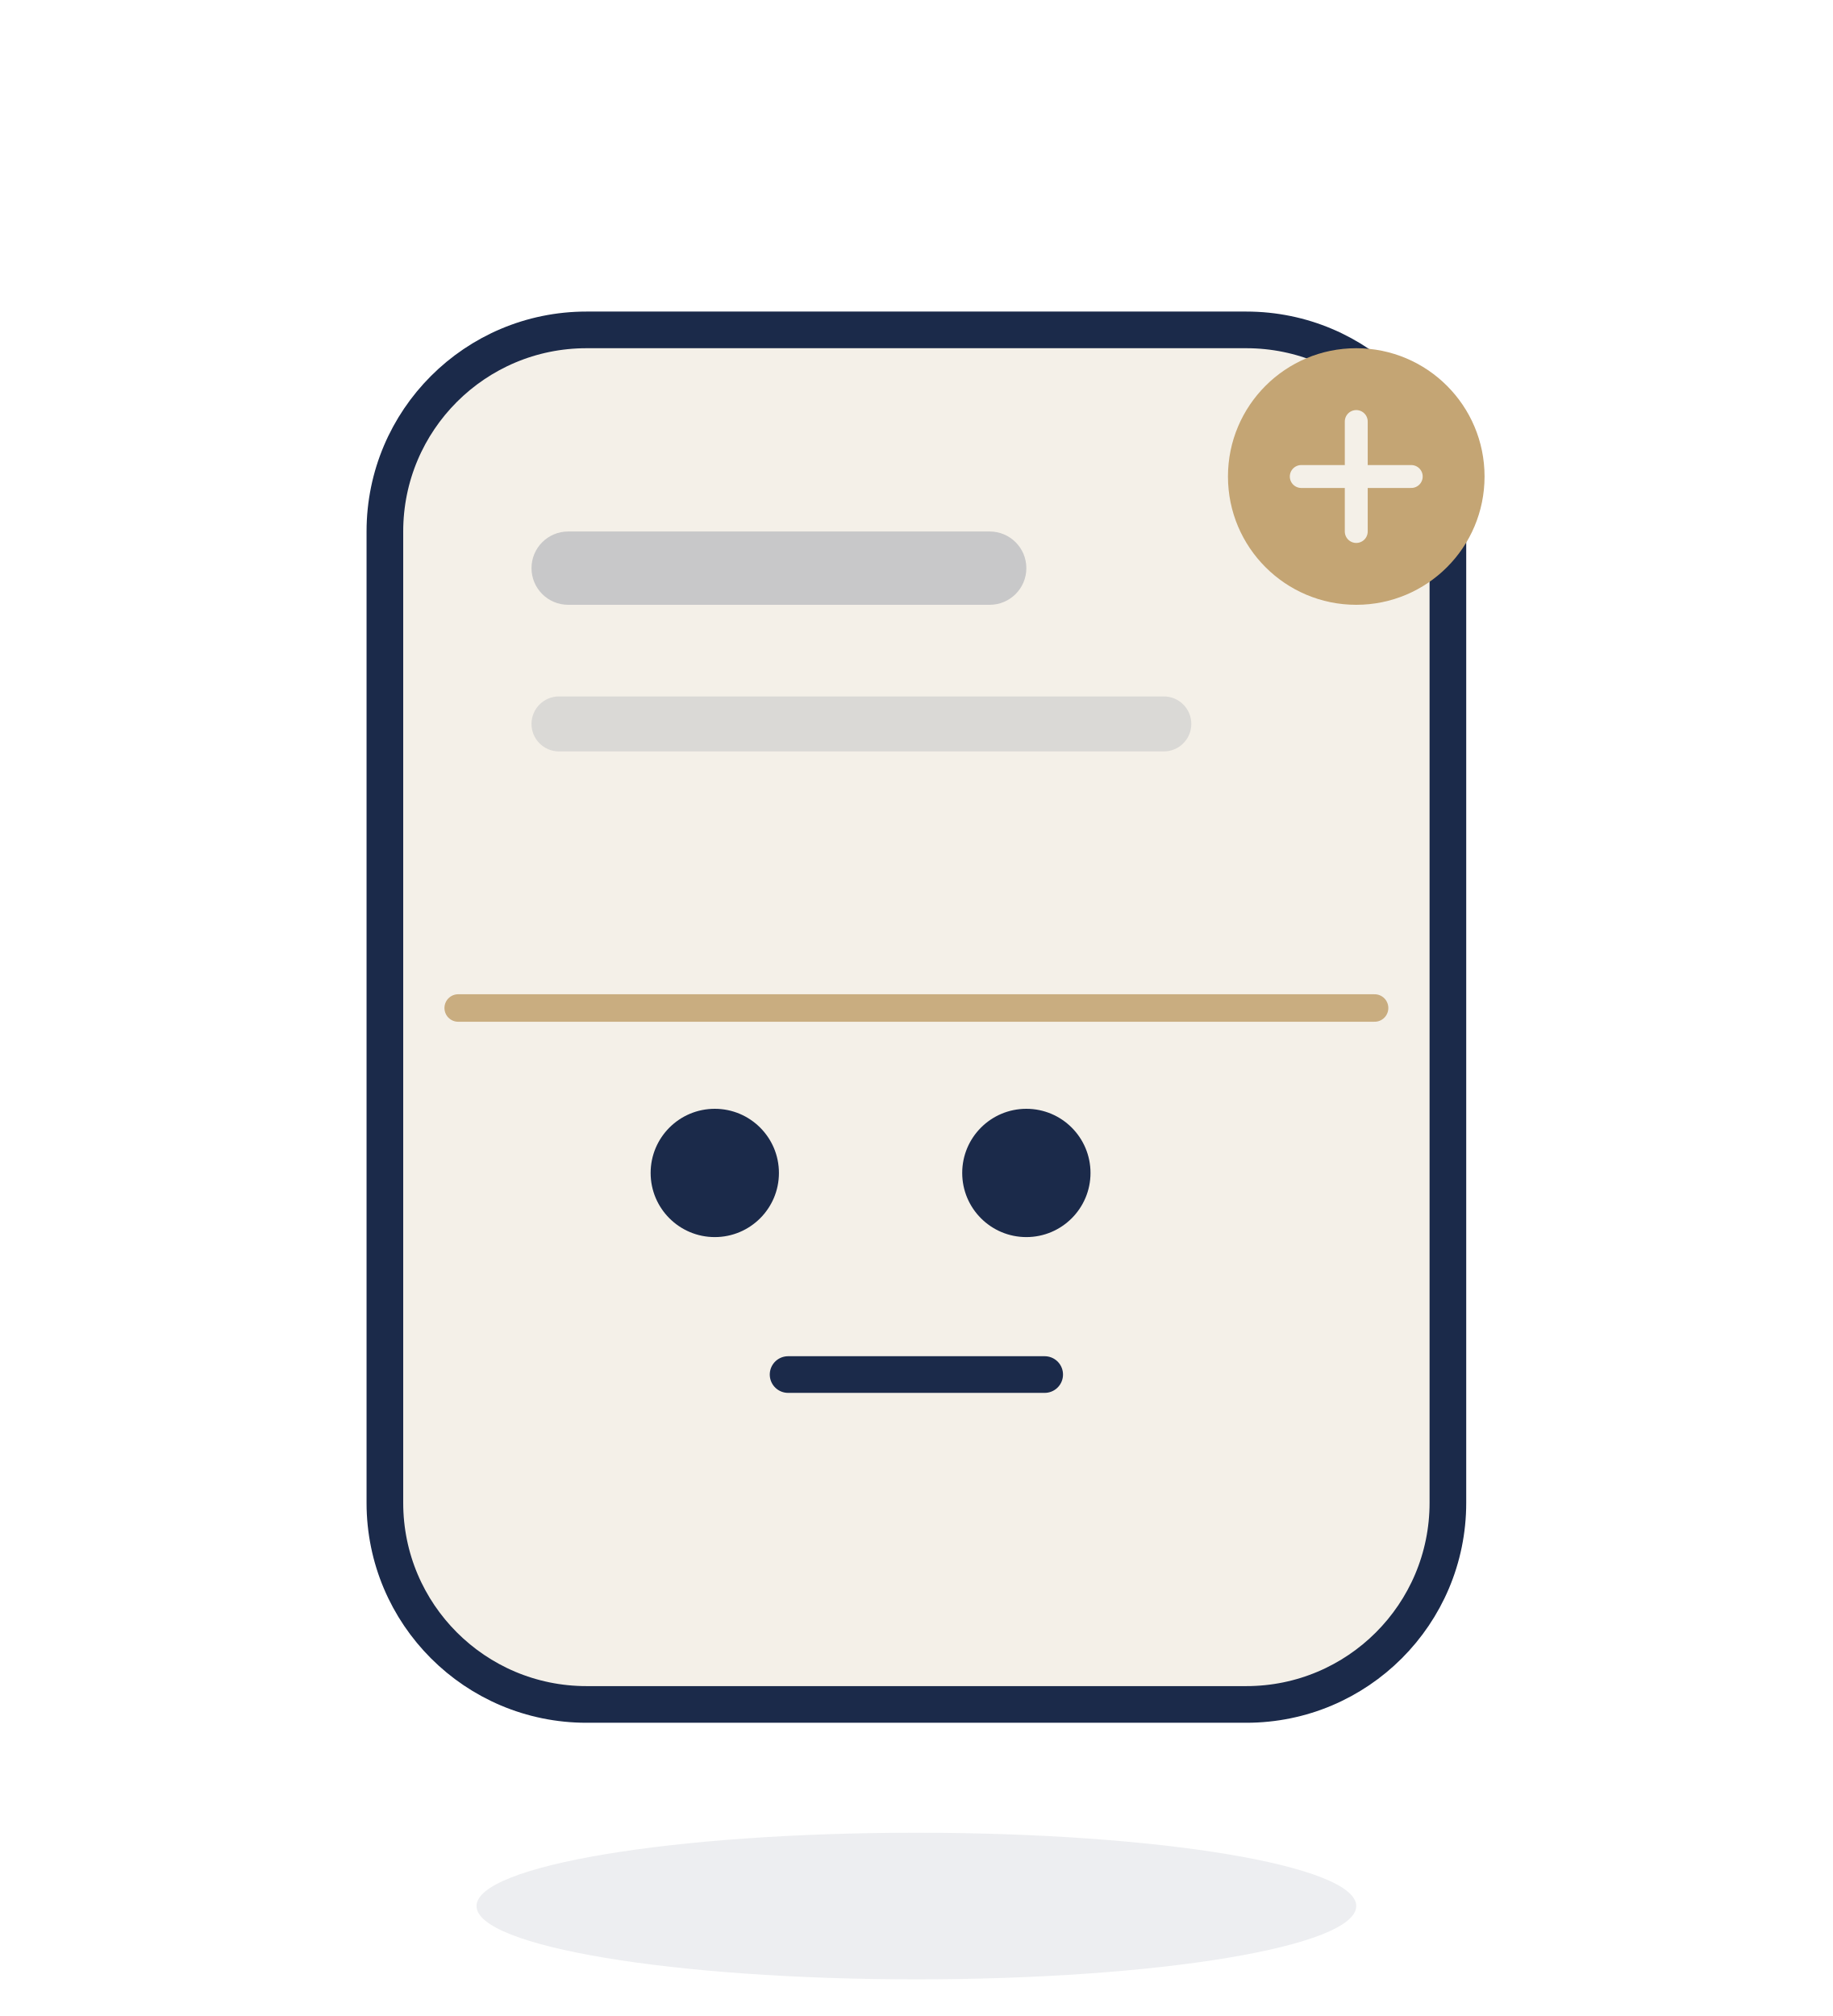
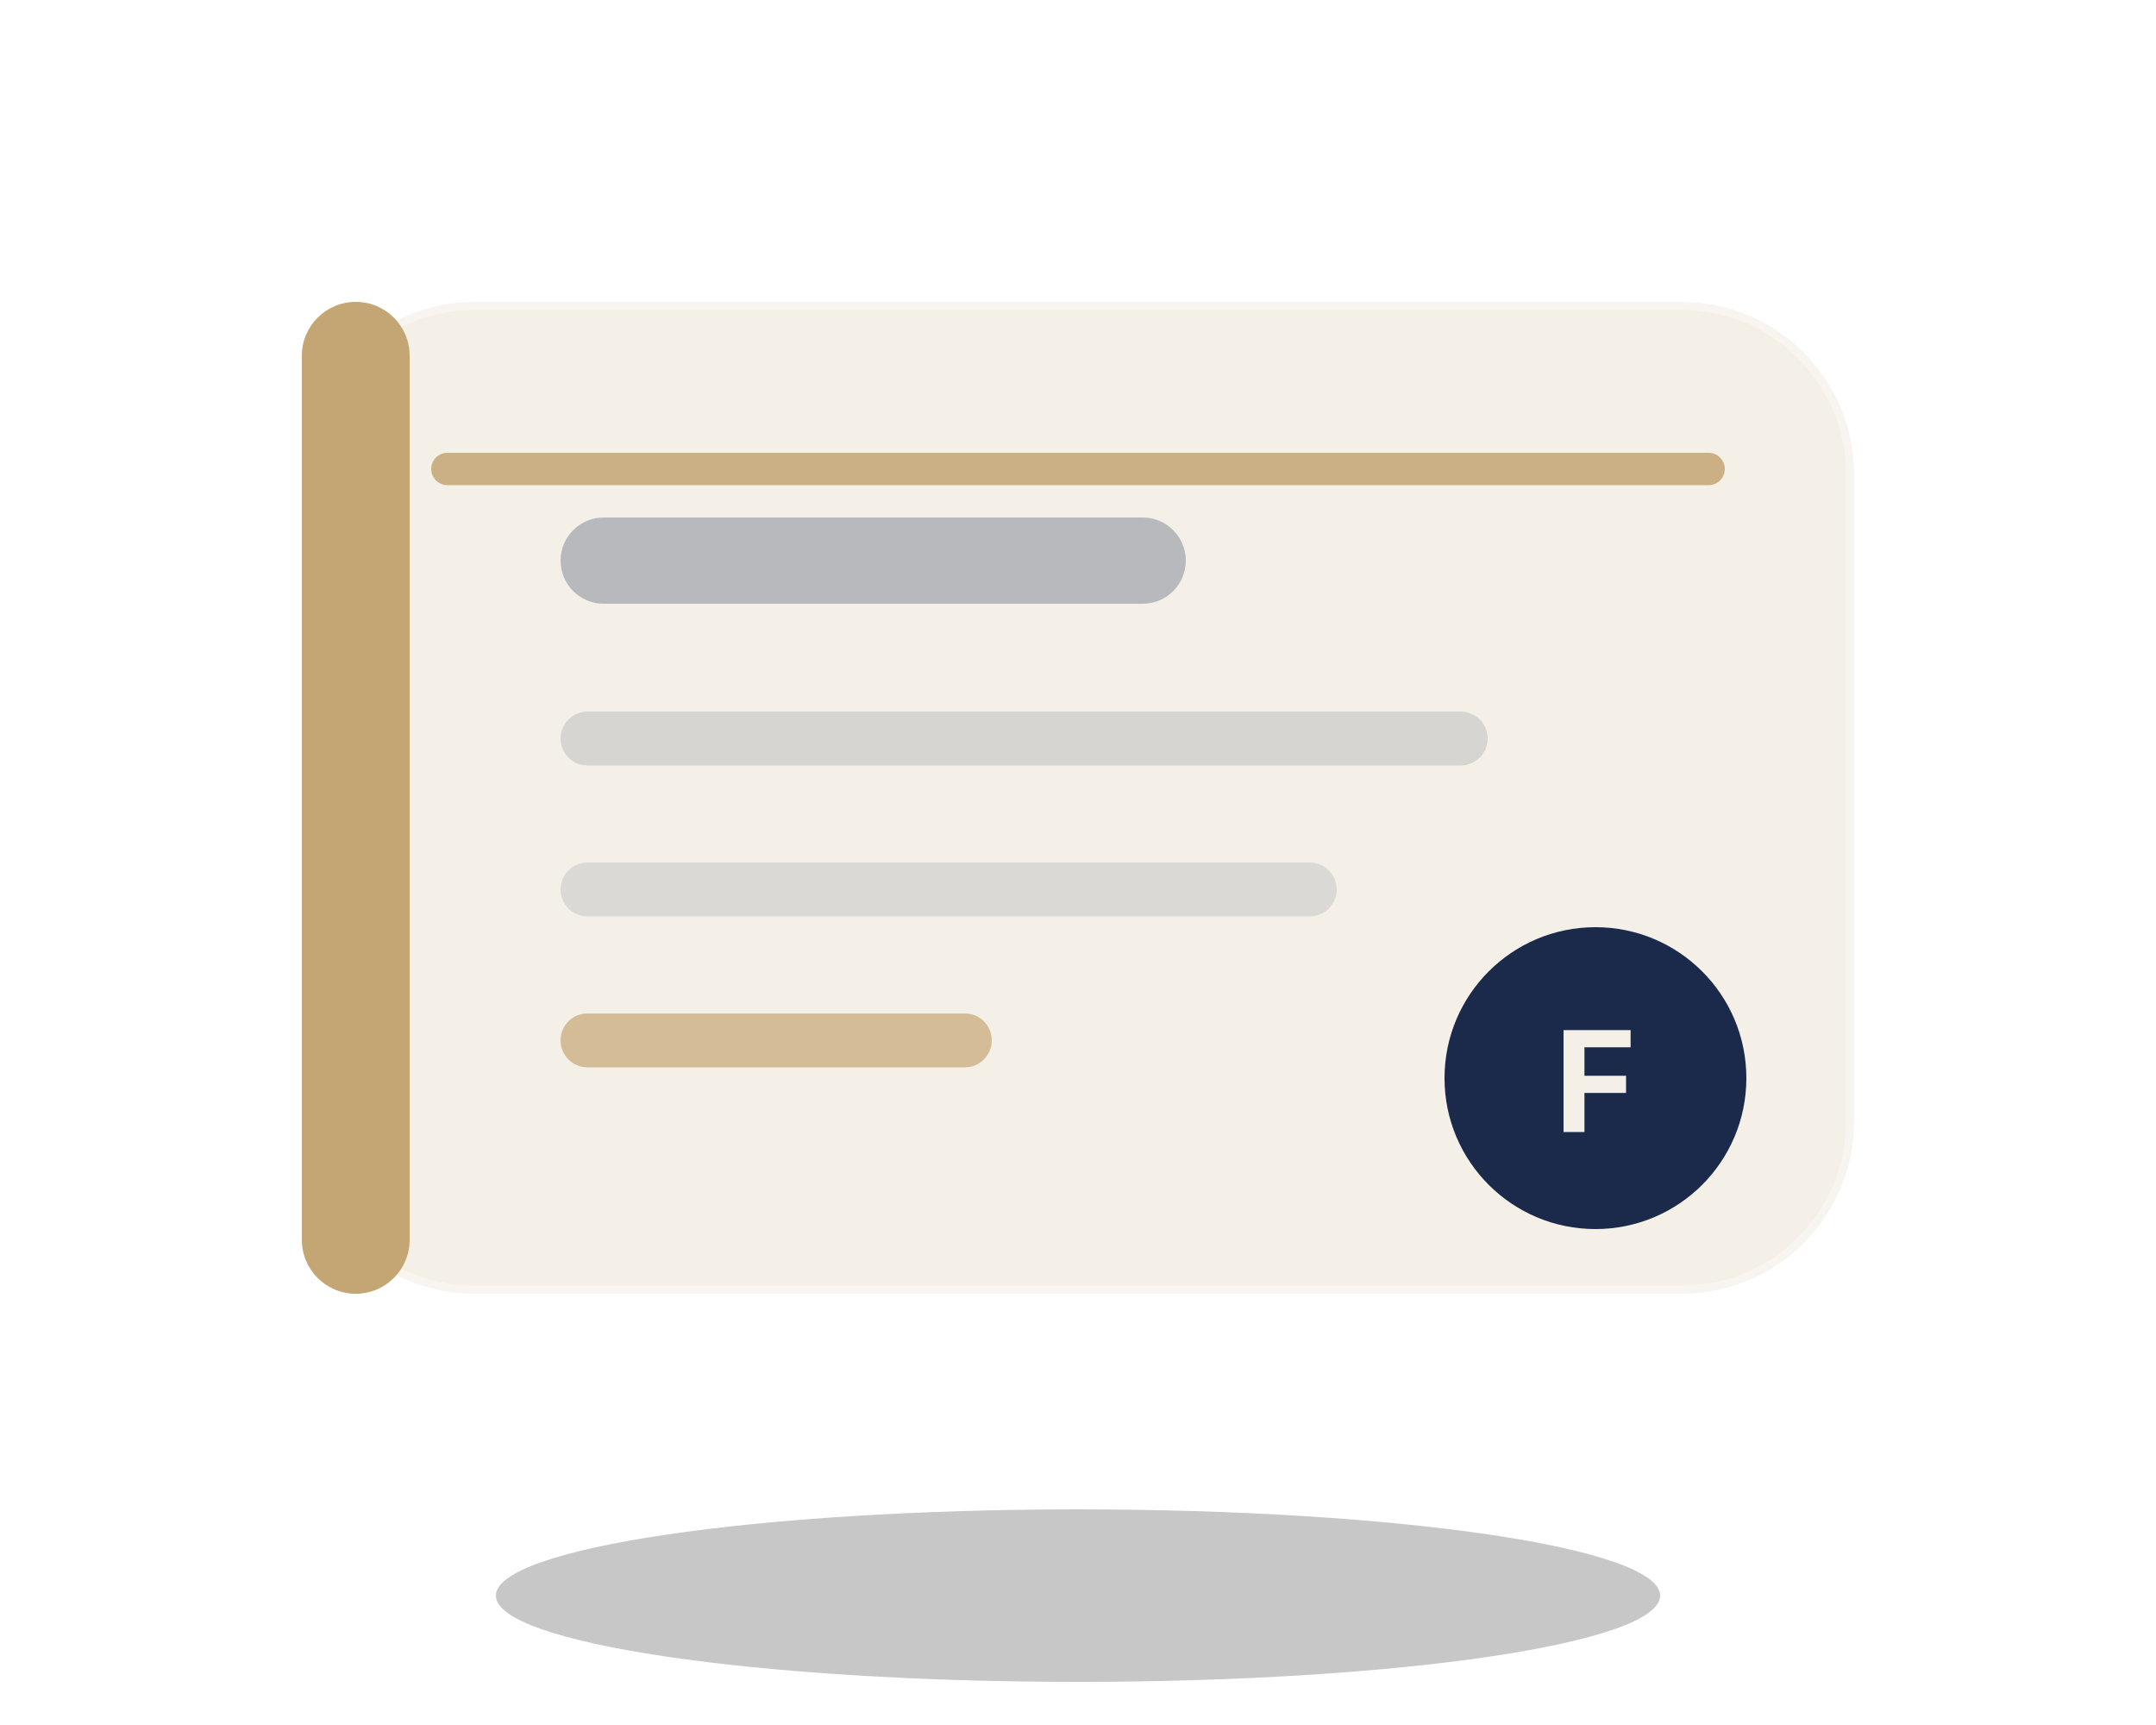
- <svg xmlns="http://www.w3.org/2000/svg" viewBox="0 0 200 220" fill="none">
-   <ellipse cx="100" cy="208" rx="48" ry="8" fill="#1B2A4A" opacity="0.08" />
-   <rect x="42" y="36" width="116" height="150" rx="22" fill="#F4F0E8" stroke="#1B2A4A" stroke-width="4" />
-   <rect x="58" y="58" width="54" height="8" rx="4" fill="#1B2A4A" opacity="0.2" />
-   <rect x="58" y="76" width="72" height="6" rx="3" fill="#1B2A4A" opacity="0.12" />
-   <line x1="50" y1="110" x2="150" y2="110" stroke="#C4A574" stroke-width="3" stroke-linecap="round" opacity="0.9">
-     <animate attributeName="y1" values="70;160;70" dur="1.6s" repeatCount="indefinite" />
-     <animate attributeName="y2" values="70;160;70" dur="1.6s" repeatCount="indefinite" />
-   </line>
-   <circle cx="78" cy="128" r="7" fill="#1B2A4A" />
-   <circle cx="112" cy="128" r="7" fill="#1B2A4A" />
-   <path d="M86 150h28" stroke="#1B2A4A" stroke-width="4" stroke-linecap="round" />
-   <circle cx="148" cy="52" r="14" fill="#C4A574" />
-   <path d="M142 52h12M148 46v12" stroke="#F4F0E8" stroke-width="2.5" stroke-linecap="round" />
+ <svg xmlns="http://www.w3.org/2000/svg" viewBox="0 0 200 160" fill="none">
+   <ellipse cx="100" cy="148" rx="54" ry="8" fill="#000000" opacity="0.22" />
+   <rect x="28" y="28" width="144" height="92" rx="16" fill="#F4F0E8" stroke="rgba(255,255,255,0.35)" stroke-width="1.5" />
+   <rect x="28" y="28" width="10" height="92" rx="5" fill="#C4A574" />
+   <rect x="52" y="48" width="58" height="8" rx="4" fill="#1B2A4A" opacity="0.28" />
+   <rect x="52" y="66" width="86" height="5" rx="2.5" fill="#1B2A4A" opacity="0.14" />
+   <rect x="52" y="80" width="72" height="5" rx="2.5" fill="#1B2A4A" opacity="0.12" />
+   <rect x="52" y="94" width="40" height="5" rx="2.5" fill="#C4A574" opacity="0.7" />
+   <circle cx="148" cy="100" r="14" fill="#1B2A4A" />
+   <text x="148" y="105" text-anchor="middle" font-family="system-ui, -apple-system, sans-serif" font-size="13" font-weight="700" fill="#F4F0E8">F</text>
+   <rect x="40" y="42" width="120" height="3" rx="1.5" fill="#C4A574" opacity="0.85">
+     <animate attributeName="y" values="42;108;42" dur="2.2s" repeatCount="indefinite" />
+     <animate attributeName="opacity" values="0.2;0.9;0.2" dur="2.2s" repeatCount="indefinite" />
+   </rect>
</svg>
